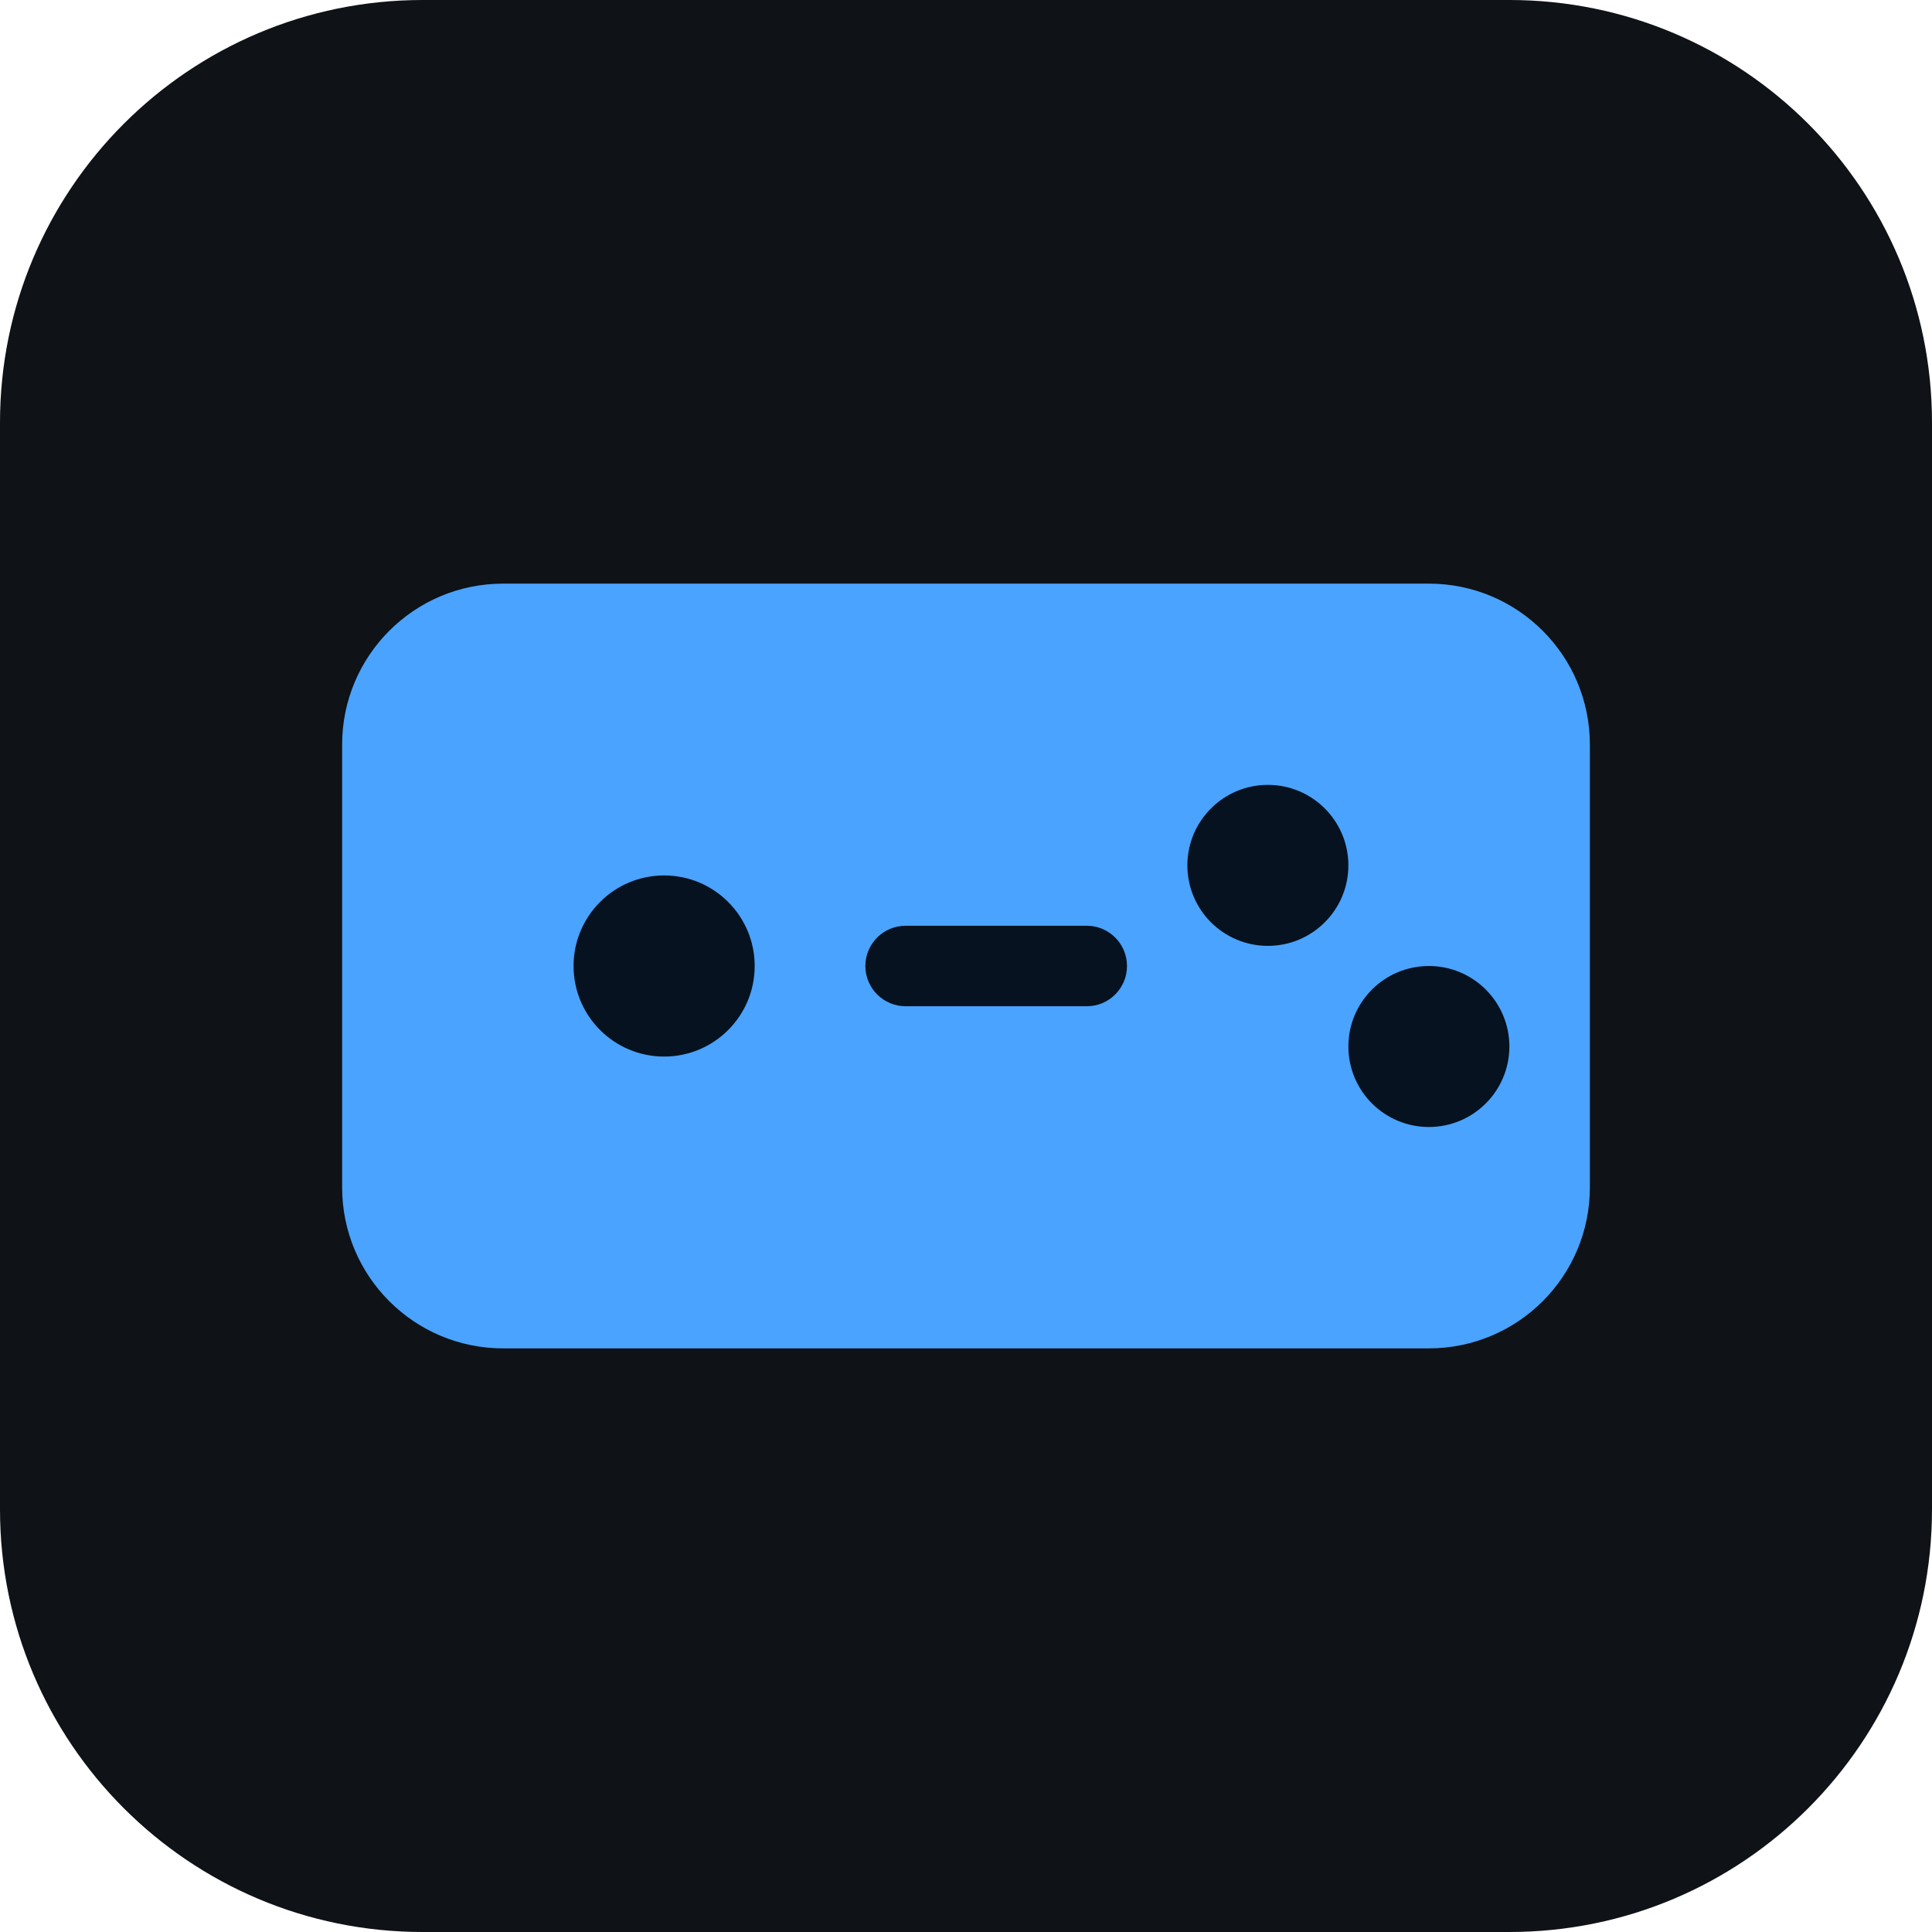
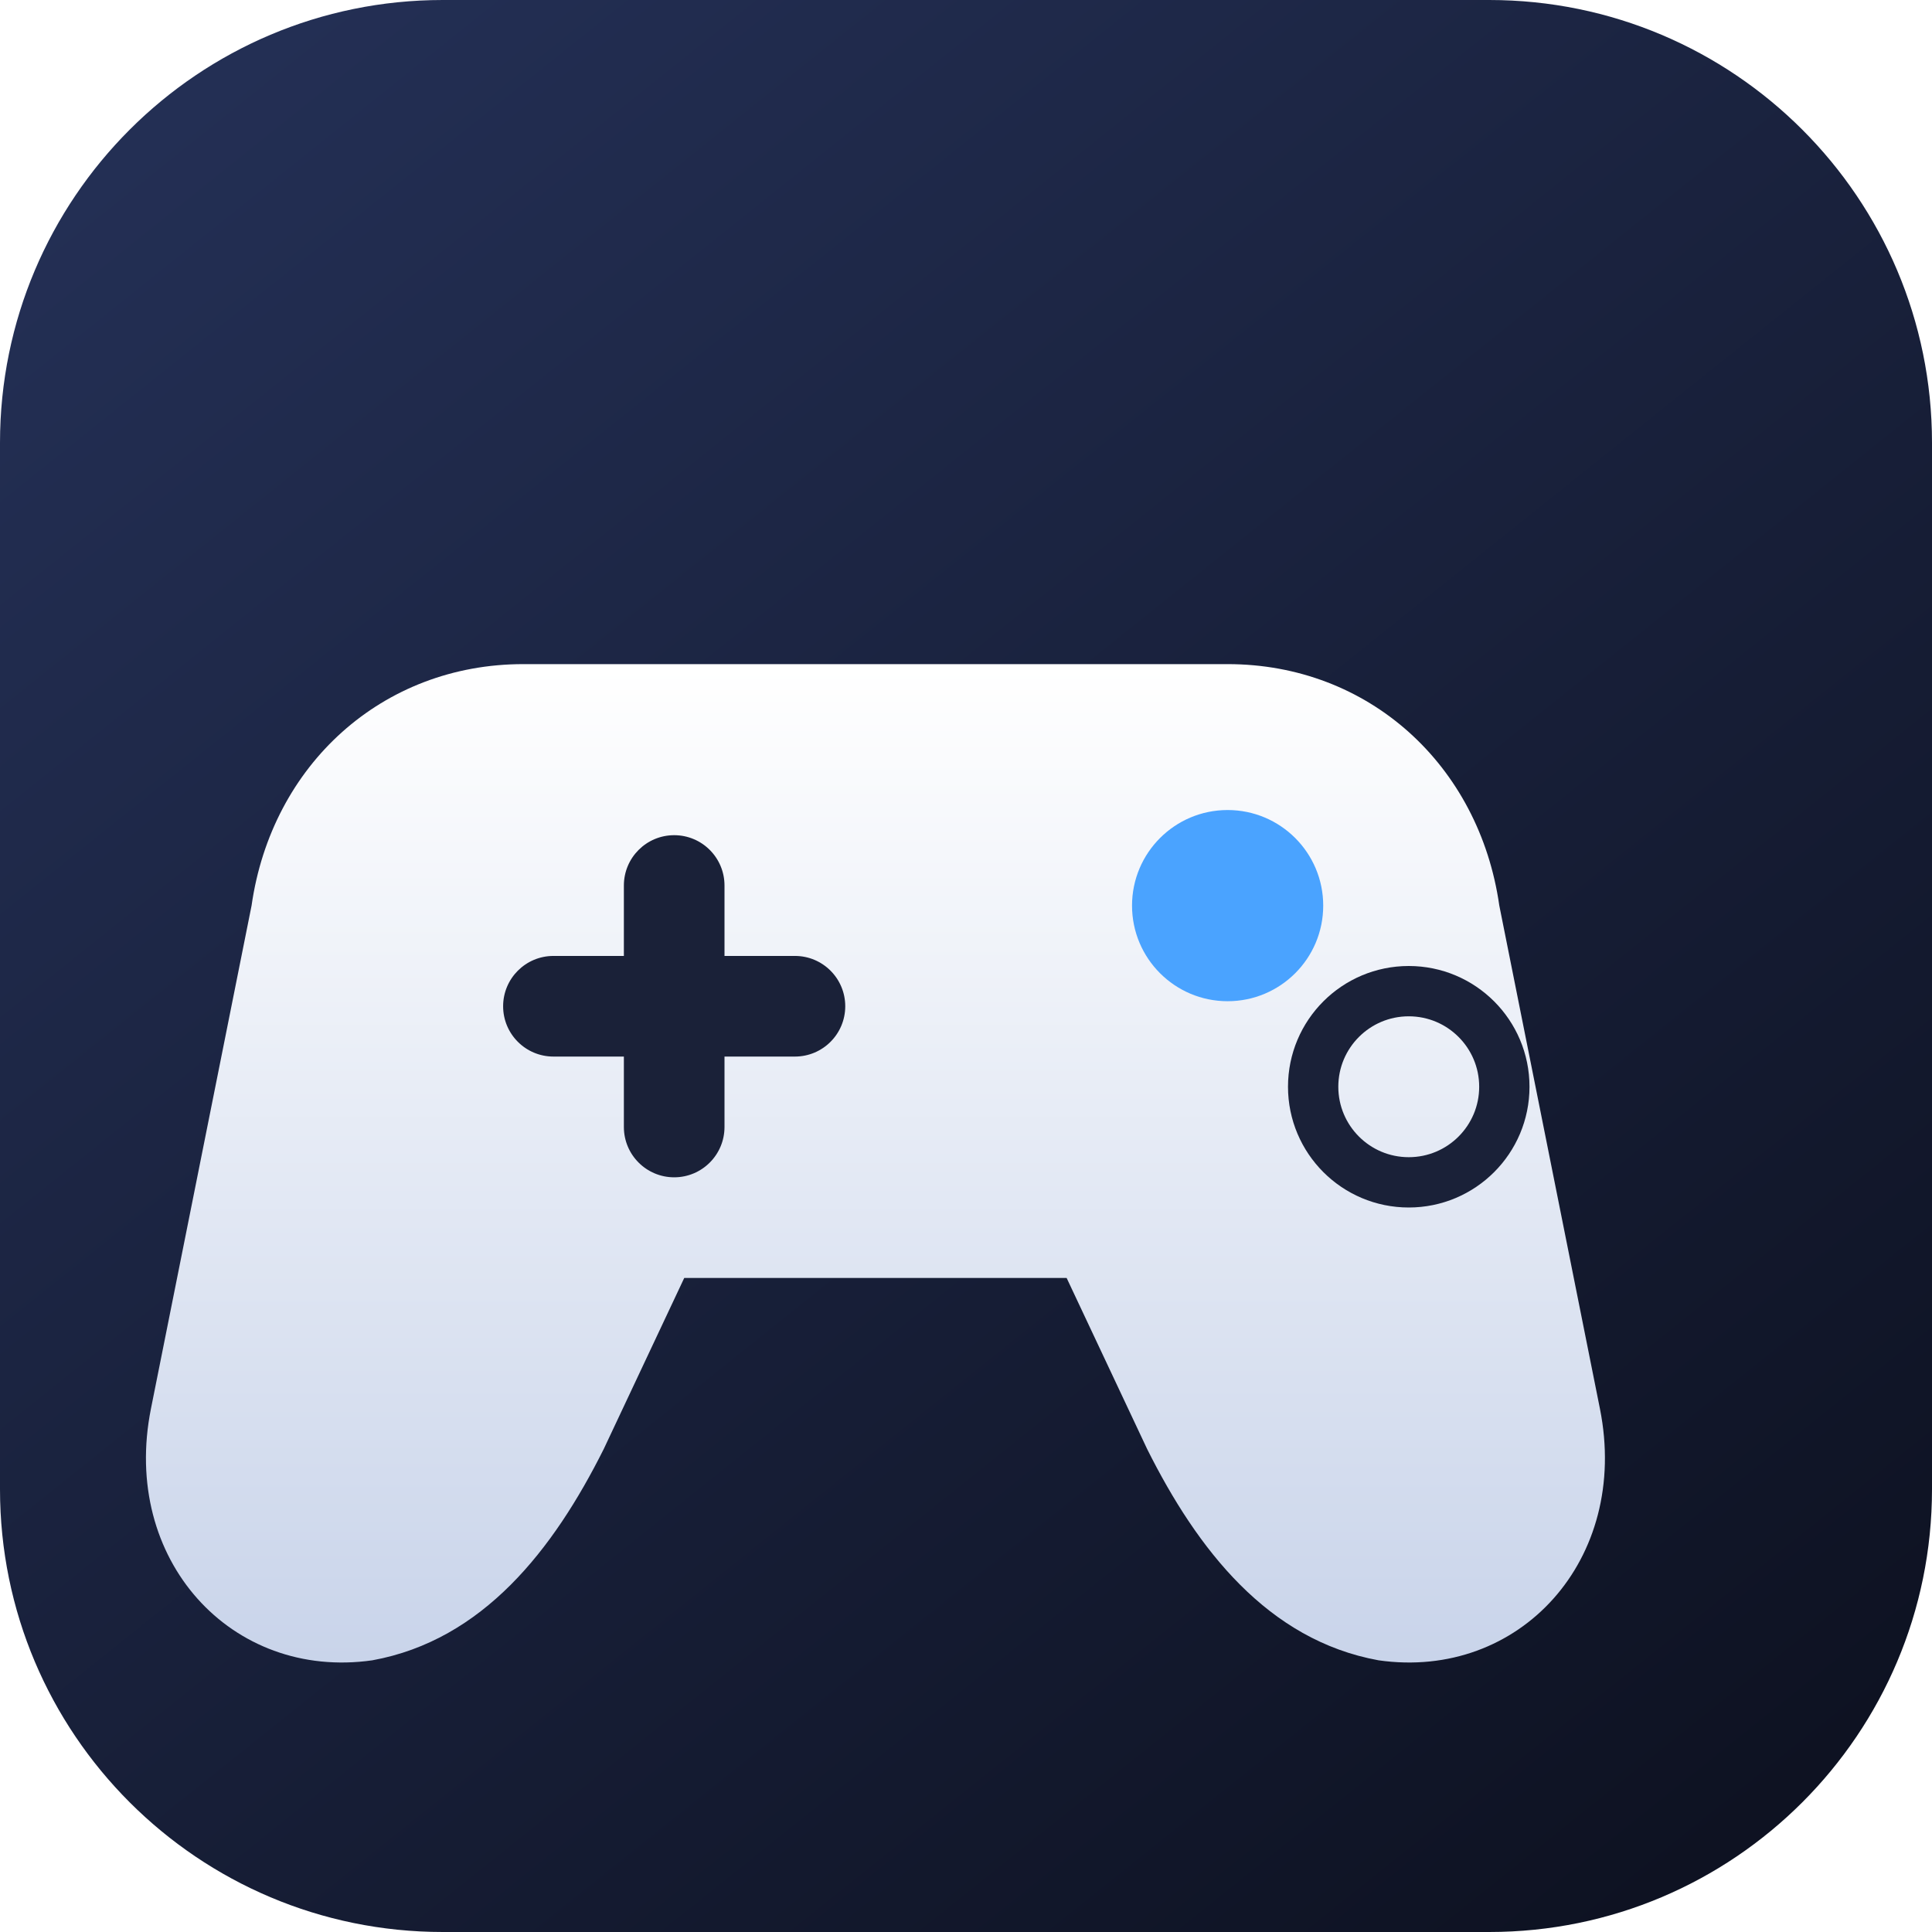
- <svg xmlns="http://www.w3.org/2000/svg" viewBox="0 0 192 192">
-   <rect width="192" height="192" rx="42" fill="#0f1216" />
-   <rect x="34" y="58" width="124" height="76" rx="16" fill="#4aa3ff" />
-   <circle cx="66" cy="96" r="9" fill="#06121f" />
-   <circle cx="126" cy="86" r="8" fill="#06121f" />
-   <circle cx="142" cy="104" r="8" fill="#06121f" />
-   <rect x="86" y="92" width="26" height="8" rx="4" fill="#06121f" />
+ <svg xmlns="http://www.w3.org/2000/svg" viewBox="0 0 192 192" width="192" height="192">
+   <defs>
+     <linearGradient id="bg" x1="0.1" y1="0" x2="0.9" y2="1">
+       <stop offset="0" stop-color="#243056" />
+       <stop offset="1" stop-color="#0d1120" />
+     </linearGradient>
+     <linearGradient id="body" x1="0" y1="0" x2="0" y2="1">
+       <stop offset="0" stop-color="#ffffff" />
+       <stop offset="1" stop-color="#c9d4ea" />
+     </linearGradient>
+   </defs>
+   <rect width="192" height="192" rx="44" fill="url(#bg)" />
+   <g transform="translate(0 4)">
+     <path fill="url(#body)" d="M70 62h52c14 0 25 10 27 24l10 50c3 15-8 27-22 25-11-2-18-11-23-21l-8-17H68l-8 17c-5 10-12 19-23 21-14 2-25-10-22-25l10-50c2-14 13-24 27-24z" />
+     <g fill="#1a2138">
+       <rect x="50" y="91" width="34" height="10" rx="5" />
+       <rect x="62" y="79" width="10" height="34" rx="5" />
+     </g>
+     <circle cx="122" cy="86" r="9.5" fill="#4aa3ff" />
+     <circle cx="140" cy="104" r="9.5" fill="none" stroke="#1a2138" stroke-width="5" />
+   </g>
</svg>
